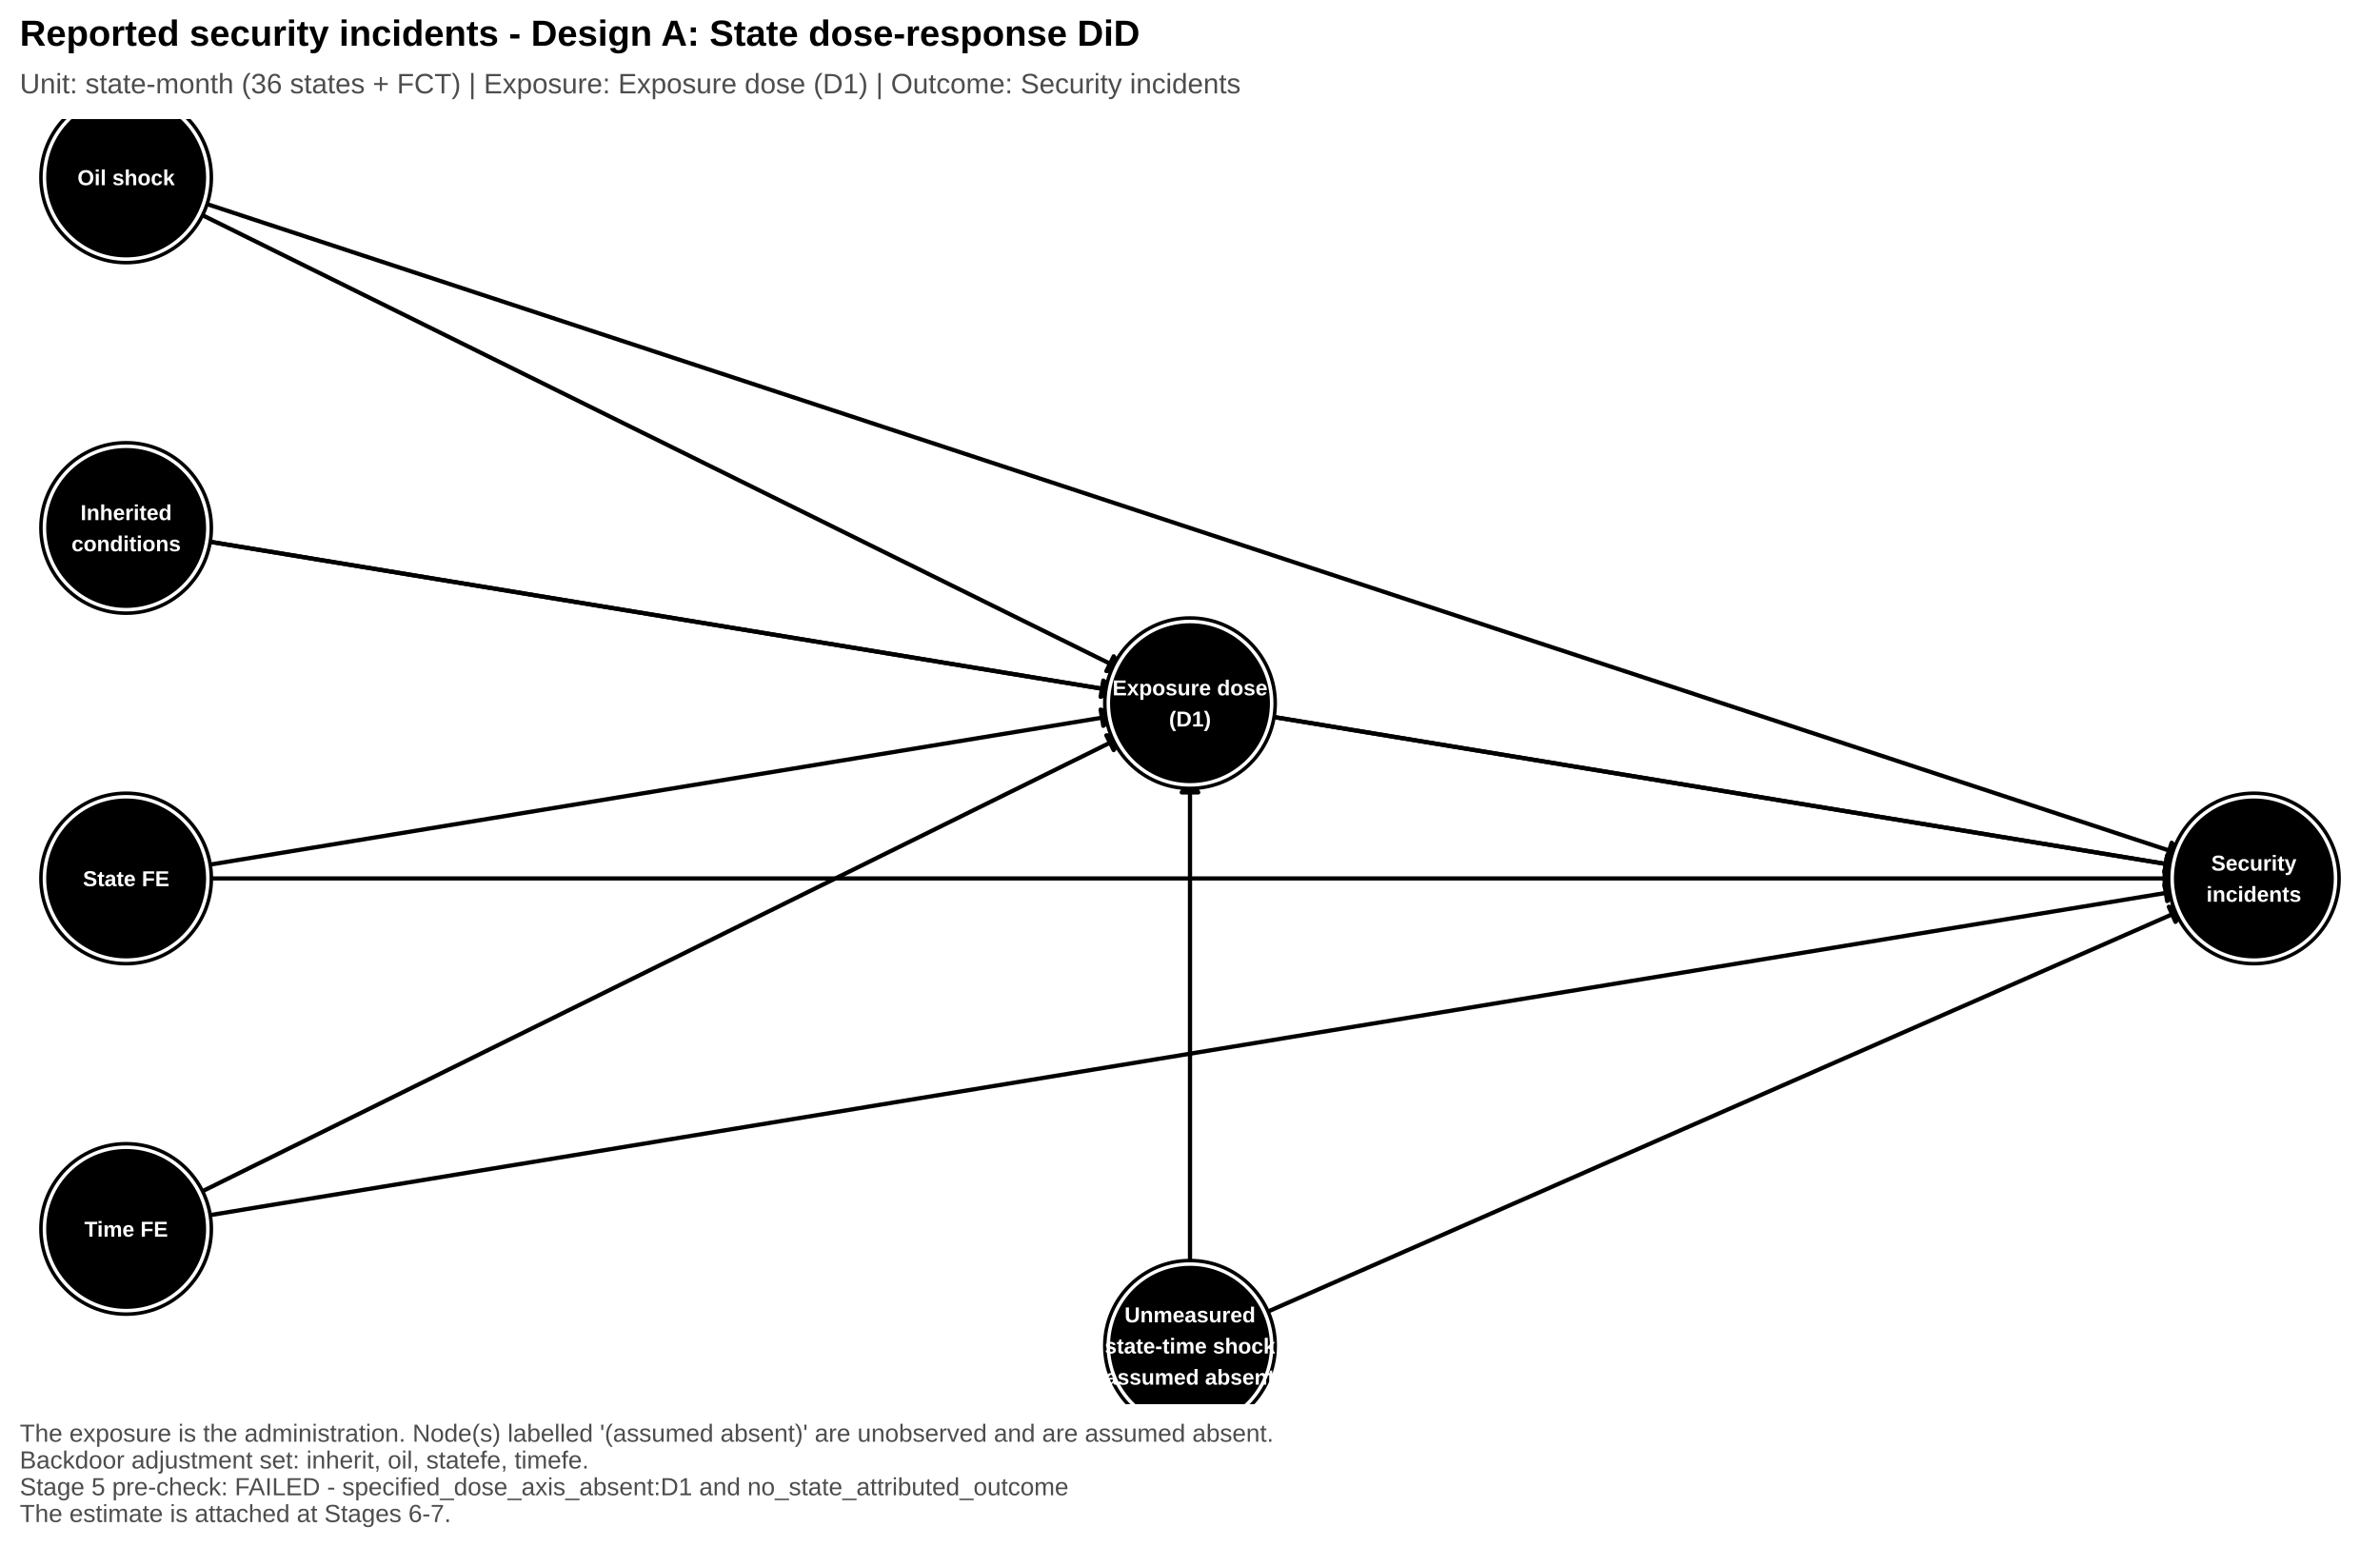
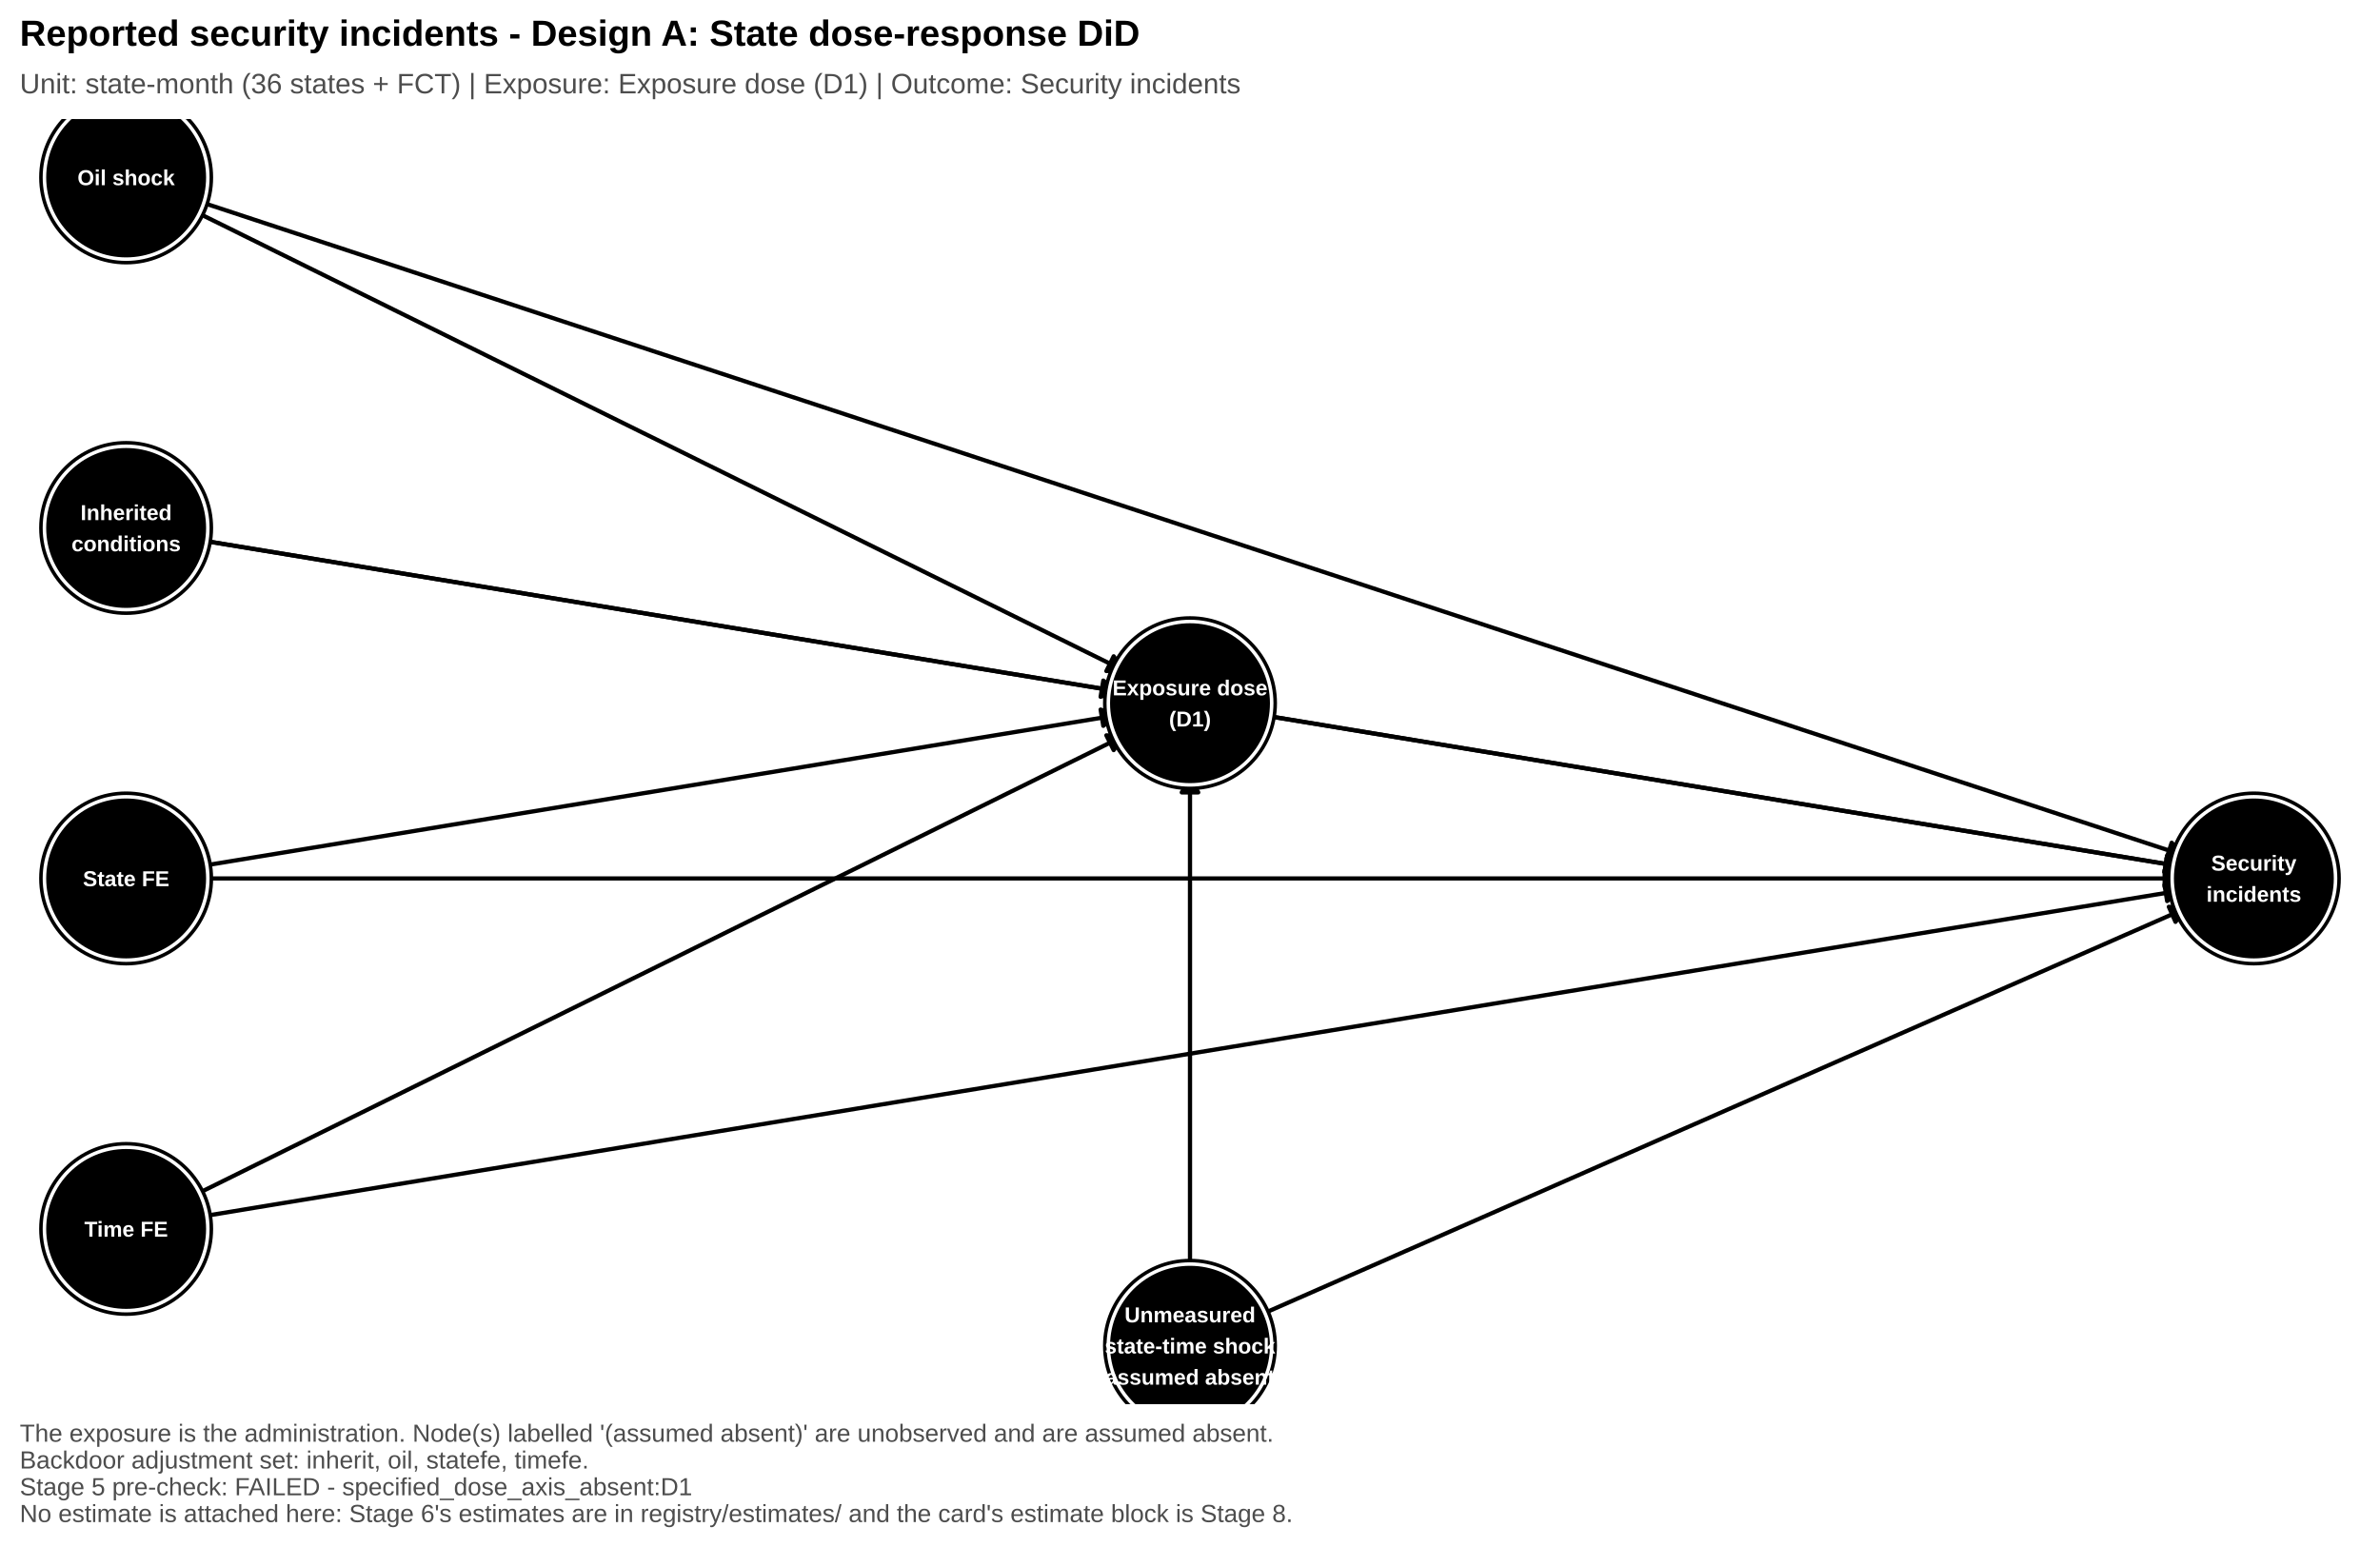
<svg xmlns="http://www.w3.org/2000/svg" width="720.00pt" height="468.00pt" viewBox="0 0 720.00 468.00">
  <g class="svglite">
    <defs>
      <style type="text/css">
    .svglite line, .svglite polyline, .svglite polygon, .svglite path, .svglite rect, .svglite circle {
      fill: none;
      stroke: #000000;
      stroke-linecap: round;
      stroke-linejoin: round;
      stroke-miterlimit: 10.00;
    }
    .svglite text {
      white-space: pre;
    }
    .svglite g.glyphgroup path {
      fill: inherit;
      stroke: none;
    }
  </style>
    </defs>
    <rect width="100%" height="100%" style="stroke: none; fill: #FFFFFF;" />
    <defs>
      <clipPath id="cpMC4wMHw3MjAuMDB8MC4wMHw0NjguMDA=">
        <rect x="0.00" y="0.00" width="720.00" height="468.00" />
      </clipPath>
    </defs>
    <g clip-path="url(#cpMC4wMHw3MjAuMDB8MC4wMHw0NjguMDA=)">
      <rect x="0.00" y="-0" width="720.00" height="468.00" style="stroke-width: 1.16; stroke: none; fill: #FFFFFF;" />
    </g>
    <defs>
      <clipPath id="cpNS45OHw3MTQuMDJ8MzYuMDF8NDI0Ljgw">
        <rect x="5.98" y="36.01" width="708.04" height="388.78" />
      </clipPath>
    </defs>
    <g clip-path="url(#cpNS45OHw3MTQuMDJ8MzYuMDF8NDI0Ljgw)">
      <polyline points="382.38,216.42 382.76,216.48 386.01,217.02 389.26,217.55 392.51,218.09 395.76,218.62 399.01,219.16 402.26,219.69 405.51,220.23 408.76,220.77 412.01,221.30 415.27,221.84 418.52,222.37 421.77,222.91 425.02,223.44 428.27,223.98 431.52,224.51 434.77,225.05 438.02,225.58 441.27,226.12 444.52,226.66 447.77,227.19 451.03,227.73 454.28,228.26 457.53,228.80 460.78,229.33 464.03,229.87 467.28,230.40 470.53,230.94 473.78,231.48 477.03,232.01 480.28,232.55 483.53,233.08 486.78,233.62 490.04,234.15 493.29,234.69 496.54,235.22 499.79,235.76 503.04,236.30 506.29,236.83 509.54,237.37 512.79,237.90 516.04,238.44 519.29,238.97 522.54,239.51 525.80,240.04 529.05,240.58 532.30,241.11 535.55,241.65 538.80,242.19 542.05,242.72 545.30,243.26 548.55,243.79 551.80,244.33 555.05,244.86 558.30,245.40 561.56,245.93 564.81,246.47 568.06,247.01 571.31,247.54 574.56,248.08 577.81,248.61 581.06,249.15 584.31,249.68 587.56,250.22 590.81,250.75 594.06,251.29 597.32,251.83 600.57,252.36 603.82,252.90 607.07,253.43 610.32,253.97 613.57,254.50 616.82,255.04 620.07,255.57 623.32,256.11 626.57,256.64 629.82,257.18 633.08,257.72 636.33,258.25 639.58,258.79 642.83,259.32 646.08,259.86 649.33,260.39 652.58,260.93 655.83,261.46 659.08,262.00 659.46,262.06 " style="stroke-width: 1.28; stroke-linecap: butt;" />
      <polygon points="654.80,263.82 659.46,262.06 655.61,258.90 " style="stroke-width: 1.28; stroke-linecap: butt; fill: #000000;" />
      <polyline points="60.54,163.40 64.17,164.00 70.67,165.07 77.17,166.14 83.67,167.21 90.18,168.28 96.68,169.36 103.18,170.43 109.68,171.50 116.18,172.57 122.68,173.64 129.19,174.71 135.69,175.78 142.19,176.85 148.69,177.92 155.19,178.99 161.70,180.07 168.20,181.14 174.70,182.21 181.20,183.28 187.70,184.35 194.20,185.42 200.71,186.49 207.21,187.56 213.71,188.63 220.21,189.71 226.71,190.78 233.22,191.85 239.72,192.92 246.22,193.99 252.72,195.06 259.22,196.13 265.72,197.20 272.23,198.27 278.73,199.34 285.23,200.42 291.73,201.49 298.23,202.56 304.73,203.63 311.24,204.70 317.74,205.77 324.24,206.84 330.74,207.91 337.24,208.98 343.75,210.05 350.25,211.13 356.75,212.20 363.25,213.27 369.75,214.34 376.25,215.41 382.76,216.48 389.26,217.55 395.76,218.62 402.26,219.69 408.76,220.77 415.27,221.84 421.77,222.91 428.27,223.98 434.77,225.05 441.27,226.12 447.77,227.19 454.28,228.26 460.78,229.33 467.28,230.40 473.78,231.48 480.28,232.55 486.78,233.62 493.29,234.69 499.79,235.76 506.29,236.83 512.79,237.90 519.29,238.97 525.80,240.04 532.30,241.11 538.80,242.19 545.30,243.26 551.80,244.33 558.30,245.40 564.81,246.47 571.31,247.54 577.81,248.61 584.31,249.68 590.81,250.75 597.32,251.83 603.82,252.90 610.32,253.97 616.82,255.04 623.32,256.11 629.82,257.18 636.33,258.25 642.83,259.32 649.33,260.39 655.83,261.46 659.46,262.06 " style="stroke-width: 1.28; stroke-linecap: butt;" />
      <polygon points="654.80,263.82 659.46,262.06 655.61,258.90 " style="stroke-width: 1.28; stroke-linecap: butt; fill: #000000;" />
      <polyline points="60.54,163.40 60.92,163.46 64.17,164.00 67.42,164.54 70.67,165.07 73.92,165.61 77.17,166.14 80.42,166.68 83.67,167.21 86.92,167.75 90.18,168.28 93.43,168.82 96.68,169.36 99.93,169.89 103.18,170.43 106.43,170.96 109.68,171.50 112.93,172.03 116.18,172.57 119.43,173.10 122.68,173.64 125.94,174.18 129.19,174.71 132.44,175.25 135.69,175.78 138.94,176.32 142.19,176.85 145.44,177.39 148.69,177.92 151.94,178.46 155.19,178.99 158.44,179.53 161.70,180.07 164.95,180.60 168.20,181.14 171.45,181.67 174.70,182.21 177.95,182.74 181.20,183.28 184.45,183.81 187.70,184.35 190.95,184.89 194.20,185.42 197.46,185.96 200.71,186.49 203.96,187.03 207.21,187.56 210.46,188.10 213.71,188.63 216.96,189.17 220.21,189.71 223.46,190.24 226.71,190.78 229.96,191.31 233.22,191.85 236.47,192.38 239.72,192.92 242.97,193.45 246.22,193.99 249.47,194.52 252.72,195.06 255.97,195.60 259.22,196.13 262.47,196.67 265.72,197.20 268.97,197.74 272.23,198.27 275.48,198.81 278.73,199.34 281.98,199.88 285.23,200.42 288.48,200.95 291.73,201.49 294.98,202.02 298.23,202.56 301.48,203.09 304.73,203.63 307.99,204.16 311.24,204.70 314.49,205.24 317.74,205.77 320.99,206.31 324.24,206.84 327.49,207.38 330.74,207.91 333.99,208.45 337.24,208.98 337.62,209.05 " style="stroke-width: 1.28; stroke-linecap: butt;" />
      <polygon points="332.96,210.80 337.62,209.05 333.77,205.89 " style="stroke-width: 1.28; stroke-linecap: butt; fill: #000000;" />
      <polyline points="59.70,60.78 64.17,62.25 70.67,64.39 77.17,66.54 83.67,68.68 90.18,70.82 96.68,72.96 103.18,75.10 109.68,77.25 116.18,79.39 122.68,81.53 129.19,83.67 135.69,85.81 142.19,87.96 148.69,90.10 155.19,92.24 161.70,94.38 168.20,96.53 174.70,98.67 181.20,100.81 187.70,102.95 194.20,105.09 200.71,107.24 207.21,109.38 213.71,111.52 220.21,113.66 226.71,115.80 233.22,117.95 239.72,120.09 246.22,122.23 252.72,124.37 259.22,126.51 265.72,128.66 272.23,130.80 278.73,132.94 285.23,135.08 291.73,137.22 298.23,139.37 304.73,141.51 311.24,143.65 317.74,145.79 324.24,147.93 330.74,150.08 337.24,152.22 343.75,154.36 350.25,156.50 356.75,158.65 363.25,160.79 369.75,162.93 376.25,165.07 382.76,167.21 389.26,169.36 395.76,171.50 402.26,173.64 408.76,175.78 415.27,177.92 421.77,180.07 428.27,182.21 434.77,184.35 441.27,186.49 447.77,188.63 454.28,190.78 460.78,192.92 467.28,195.06 473.78,197.20 480.28,199.34 486.78,201.49 493.29,203.63 499.79,205.77 506.29,207.91 512.79,210.05 519.29,212.20 525.80,214.34 532.30,216.48 538.80,218.62 545.30,220.77 551.80,222.91 558.30,225.05 564.81,227.19 571.31,229.33 577.81,231.48 584.31,233.62 590.81,235.76 597.32,237.90 603.82,240.04 610.32,242.19 616.82,244.33 623.32,246.47 629.82,248.61 636.33,250.75 642.83,252.90 649.33,255.04 655.83,257.18 660.30,258.65 " style="stroke-width: 1.28; stroke-linecap: butt;" />
      <polygon points="655.42,259.67 660.30,258.65 656.98,254.94 " style="stroke-width: 1.28; stroke-linecap: butt; fill: #000000;" />
      <polyline points="58.49,63.73 60.92,64.93 64.17,66.54 67.42,68.14 70.67,69.75 73.92,71.36 77.17,72.96 80.42,74.57 83.67,76.18 86.92,77.78 90.18,79.39 93.43,81.00 96.68,82.60 99.93,84.21 103.18,85.81 106.43,87.42 109.68,89.03 112.93,90.63 116.18,92.24 119.43,93.85 122.68,95.45 125.94,97.06 129.19,98.67 132.44,100.27 135.69,101.88 138.94,103.49 142.19,105.09 145.44,106.70 148.69,108.31 151.94,109.91 155.19,111.52 158.44,113.13 161.70,114.73 164.95,116.34 168.20,117.95 171.45,119.55 174.70,121.16 177.95,122.77 181.20,124.37 184.45,125.98 187.70,127.59 190.95,129.19 194.20,130.80 197.46,132.40 200.71,134.01 203.96,135.62 207.21,137.22 210.46,138.83 213.71,140.44 216.96,142.04 220.21,143.65 223.46,145.26 226.71,146.86 229.96,148.47 233.22,150.08 236.47,151.68 239.72,153.29 242.97,154.90 246.22,156.50 249.47,158.11 252.72,159.72 255.97,161.32 259.22,162.93 262.47,164.54 265.72,166.14 268.97,167.75 272.23,169.36 275.48,170.96 278.73,172.57 281.98,174.18 285.23,175.78 288.48,177.39 291.73,178.99 294.98,180.60 298.23,182.21 301.48,183.81 304.73,185.42 307.99,187.03 311.24,188.63 314.49,190.24 317.74,191.85 320.99,193.45 324.24,195.06 327.49,196.67 330.74,198.27 333.99,199.88 337.24,201.49 339.67,202.69 " style="stroke-width: 1.28; stroke-linecap: butt;" />
      <polygon points="334.70,203.01 339.67,202.69 336.91,198.54 " style="stroke-width: 1.28; stroke-linecap: butt; fill: #000000;" />
      <polyline points="60.84,265.75 64.17,265.75 70.67,265.75 77.17,265.75 83.67,265.75 90.18,265.75 96.68,265.75 103.18,265.75 109.68,265.75 116.18,265.75 122.68,265.75 129.19,265.75 135.69,265.75 142.19,265.75 148.69,265.75 155.19,265.75 161.70,265.75 168.20,265.75 174.70,265.75 181.20,265.75 187.70,265.75 194.20,265.75 200.71,265.75 207.21,265.75 213.71,265.75 220.21,265.75 226.71,265.75 233.22,265.75 239.72,265.75 246.22,265.75 252.72,265.75 259.22,265.75 265.72,265.75 272.23,265.75 278.73,265.75 285.23,265.75 291.73,265.75 298.23,265.75 304.73,265.75 311.24,265.75 317.74,265.75 324.24,265.75 330.74,265.75 337.24,265.75 343.75,265.75 350.25,265.75 356.75,265.75 363.25,265.75 369.75,265.75 376.25,265.75 382.76,265.75 389.26,265.75 395.76,265.75 402.26,265.75 408.76,265.75 415.27,265.75 421.77,265.75 428.27,265.75 434.77,265.75 441.27,265.75 447.77,265.75 454.28,265.75 460.78,265.75 467.28,265.75 473.78,265.75 480.28,265.75 486.78,265.75 493.29,265.75 499.79,265.75 506.29,265.75 512.79,265.75 519.29,265.75 525.80,265.75 532.30,265.75 538.80,265.75 545.30,265.75 551.80,265.75 558.30,265.75 564.81,265.75 571.31,265.75 577.81,265.75 584.31,265.75 590.81,265.75 597.32,265.75 603.82,265.75 610.32,265.75 616.82,265.75 623.32,265.75 629.82,265.75 636.33,265.75 642.83,265.75 649.33,265.75 655.83,265.75 659.16,265.75 " style="stroke-width: 1.28; stroke-linecap: butt;" />
      <polygon points="654.85,268.24 659.16,265.75 654.85,263.26 " style="stroke-width: 1.28; stroke-linecap: butt; fill: #000000;" />
      <polyline points="60.54,262.06 60.92,262.00 64.17,261.46 67.42,260.93 70.67,260.39 73.92,259.86 77.17,259.32 80.42,258.79 83.67,258.25 86.92,257.72 90.18,257.18 93.43,256.64 96.68,256.11 99.93,255.57 103.18,255.04 106.43,254.50 109.68,253.97 112.93,253.43 116.18,252.90 119.43,252.36 122.68,251.83 125.94,251.29 129.19,250.75 132.44,250.22 135.69,249.68 138.94,249.15 142.19,248.61 145.44,248.08 148.69,247.54 151.94,247.01 155.19,246.47 158.44,245.93 161.70,245.40 164.95,244.86 168.20,244.33 171.45,243.79 174.70,243.26 177.95,242.72 181.20,242.19 184.45,241.65 187.70,241.11 190.95,240.58 194.20,240.04 197.46,239.51 200.71,238.97 203.96,238.44 207.21,237.90 210.46,237.37 213.71,236.83 216.96,236.30 220.21,235.76 223.46,235.22 226.71,234.69 229.96,234.15 233.22,233.62 236.47,233.08 239.72,232.55 242.97,232.01 246.22,231.48 249.47,230.94 252.72,230.40 255.97,229.87 259.22,229.33 262.47,228.80 265.72,228.26 268.97,227.73 272.23,227.19 275.48,226.66 278.73,226.12 281.98,225.58 285.23,225.05 288.48,224.51 291.73,223.98 294.98,223.44 298.23,222.91 301.48,222.37 304.73,221.84 307.99,221.30 311.24,220.77 314.49,220.23 317.74,219.69 320.99,219.16 324.24,218.62 327.49,218.09 330.74,217.55 333.99,217.02 337.24,216.48 337.62,216.42 " style="stroke-width: 1.28; stroke-linecap: butt;" />
      <polygon points="333.77,219.58 337.62,216.42 332.96,214.66 " style="stroke-width: 1.28; stroke-linecap: butt; fill: #000000;" />
      <polyline points="60.54,368.09 64.17,367.50 70.67,366.43 77.17,365.35 83.67,364.28 90.18,363.21 96.68,362.14 103.18,361.07 109.68,360.00 116.18,358.93 122.68,357.86 129.19,356.79 135.69,355.72 142.19,354.64 148.69,353.57 155.19,352.50 161.70,351.43 168.20,350.36 174.70,349.29 181.20,348.22 187.70,347.15 194.20,346.08 200.71,345.00 207.21,343.93 213.71,342.86 220.21,341.79 226.71,340.72 233.22,339.65 239.72,338.58 246.22,337.51 252.72,336.44 259.22,335.37 265.72,334.29 272.23,333.22 278.73,332.15 285.23,331.08 291.73,330.01 298.23,328.94 304.73,327.87 311.24,326.80 317.74,325.73 324.24,324.66 330.74,323.58 337.24,322.51 343.75,321.44 350.25,320.37 356.75,319.30 363.25,318.23 369.75,317.16 376.25,316.09 382.76,315.02 389.26,313.94 395.76,312.87 402.26,311.80 408.76,310.73 415.27,309.66 421.77,308.59 428.27,307.52 434.77,306.45 441.27,305.38 447.77,304.31 454.28,303.23 460.78,302.16 467.28,301.09 473.78,300.02 480.28,298.95 486.78,297.88 493.29,296.81 499.79,295.74 506.29,294.67 512.79,293.60 519.29,292.52 525.80,291.45 532.30,290.38 538.80,289.31 545.30,288.24 551.80,287.17 558.30,286.10 564.81,285.03 571.31,283.96 577.81,282.88 584.31,281.81 590.81,280.74 597.32,279.67 603.82,278.60 610.32,277.53 616.82,276.46 623.32,275.39 629.82,274.32 636.33,273.25 642.83,272.17 649.33,271.10 655.83,270.03 659.46,269.43 " style="stroke-width: 1.28; stroke-linecap: butt;" />
      <polygon points="655.61,272.59 659.46,269.43 654.80,267.68 " style="stroke-width: 1.28; stroke-linecap: butt; fill: #000000;" />
      <polyline points="58.49,361.73 60.92,360.53 64.17,358.93 67.42,357.32 70.67,355.72 73.92,354.11 77.17,352.50 80.42,350.90 83.67,349.29 86.92,347.68 90.18,346.08 93.43,344.47 96.68,342.86 99.93,341.26 103.18,339.65 106.43,338.04 109.68,336.44 112.93,334.83 116.18,333.22 119.43,331.62 122.68,330.01 125.94,328.40 129.19,326.80 132.44,325.19 135.69,323.58 138.94,321.98 142.19,320.37 145.44,318.76 148.69,317.16 151.94,315.55 155.19,313.94 158.44,312.34 161.70,310.73 164.95,309.13 168.20,307.52 171.45,305.91 174.70,304.31 177.95,302.70 181.20,301.09 184.45,299.49 187.70,297.88 190.95,296.27 194.20,294.67 197.46,293.06 200.71,291.45 203.96,289.85 207.21,288.24 210.46,286.63 213.71,285.03 216.96,283.42 220.21,281.81 223.46,280.21 226.71,278.60 229.96,276.99 233.22,275.39 236.47,273.78 239.72,272.17 242.97,270.57 246.22,268.96 249.47,267.36 252.72,265.75 255.97,264.14 259.22,262.54 262.47,260.93 265.72,259.32 268.97,257.72 272.23,256.11 275.48,254.50 278.73,252.90 281.98,251.29 285.23,249.68 288.48,248.08 291.73,246.47 294.98,244.86 298.23,243.26 301.48,241.65 304.73,240.04 307.99,238.44 311.24,236.83 314.49,235.22 317.74,233.62 320.99,232.01 324.24,230.40 327.49,228.80 330.74,227.19 333.99,225.58 337.24,223.98 339.67,222.78 " style="stroke-width: 1.28; stroke-linecap: butt;" />
      <polygon points="336.91,226.92 339.67,222.78 334.70,222.46 " style="stroke-width: 1.28; stroke-linecap: butt; fill: #000000;" />
      <polyline points="380.76,398.00 382.76,397.13 386.01,395.70 389.26,394.27 392.51,392.84 395.76,391.42 399.01,389.99 402.26,388.56 405.51,387.13 408.76,385.70 412.01,384.28 415.27,382.85 418.52,381.42 421.77,379.99 425.02,378.56 428.27,377.14 431.52,375.71 434.77,374.28 438.02,372.85 441.27,371.42 444.52,370.00 447.77,368.57 451.03,367.14 454.28,365.71 457.53,364.28 460.78,362.86 464.03,361.43 467.28,360.00 470.53,358.57 473.78,357.14 477.03,355.72 480.28,354.29 483.53,352.86 486.78,351.43 490.04,350.00 493.29,348.58 496.54,347.15 499.79,345.72 503.04,344.29 506.29,342.86 509.54,341.43 512.79,340.01 516.04,338.58 519.29,337.15 522.54,335.72 525.80,334.29 529.05,332.87 532.30,331.44 535.55,330.01 538.80,328.58 542.05,327.15 545.30,325.73 548.55,324.30 551.80,322.87 555.05,321.44 558.30,320.01 561.56,318.59 564.81,317.16 568.06,315.73 571.31,314.30 574.56,312.87 577.81,311.45 581.06,310.02 584.31,308.59 587.56,307.16 590.81,305.73 594.06,304.31 597.32,302.88 600.57,301.45 603.82,300.02 607.07,298.59 610.32,297.17 613.57,295.74 616.82,294.31 620.07,292.88 623.32,291.45 626.57,290.03 629.82,288.60 633.08,287.17 636.33,285.74 639.58,284.31 642.83,282.88 646.08,281.46 649.33,280.03 652.58,278.60 655.83,277.17 659.08,275.74 661.08,274.87 " style="stroke-width: 1.28; stroke-linecap: butt;" />
      <polygon points="658.13,278.88 661.08,274.87 656.12,274.32 " style="stroke-width: 1.28; stroke-linecap: butt; fill: #000000;" />
      <polyline points="360.00,384.45 360.00,383.56 360.00,381.60 360.00,379.63 360.00,377.67 360.00,375.71 360.00,373.74 360.00,371.78 360.00,369.82 360.00,367.85 360.00,365.89 360.00,363.93 360.00,361.96 360.00,360.00 360.00,358.04 360.00,356.07 360.00,354.11 360.00,352.15 360.00,350.18 360.00,348.22 360.00,346.25 360.00,344.29 360.00,342.33 360.00,340.36 360.00,338.40 360.00,336.44 360.00,334.47 360.00,332.51 360.00,330.55 360.00,328.58 360.00,326.62 360.00,324.66 360.00,322.69 360.00,320.73 360.00,318.76 360.00,316.80 360.00,314.84 360.00,312.87 360.00,310.91 360.00,308.95 360.00,306.98 360.00,305.02 360.00,303.06 360.00,301.09 360.00,299.13 360.00,297.17 360.00,295.20 360.00,293.24 360.00,291.27 360.00,289.31 360.00,287.35 360.00,285.38 360.00,283.42 360.00,281.46 360.00,279.49 360.00,277.53 360.00,275.57 360.00,273.60 360.00,271.64 360.00,269.68 360.00,267.71 360.00,265.75 360.00,263.78 360.00,261.82 360.00,259.86 360.00,257.89 360.00,255.93 360.00,253.97 360.00,252.00 360.00,250.04 360.00,248.08 360.00,246.11 360.00,244.15 360.00,242.19 360.00,240.22 360.00,238.26 360.00,236.30 360.00,235.41 " style="stroke-width: 1.28; stroke-linecap: butt;" />
      <polygon points="362.49,239.72 360.00,235.41 357.51,239.72 " style="stroke-width: 1.28; stroke-linecap: butt; fill: #000000;" />
      <circle cx="681.84" cy="265.75" r="25.96" style="stroke-width: 0.71; fill: #000000;" />
      <circle cx="360.00" cy="212.73" r="25.96" style="stroke-width: 0.71; fill: #000000;" />
      <circle cx="38.16" cy="159.72" r="25.96" style="stroke-width: 0.71; fill: #000000;" />
      <circle cx="38.16" cy="53.68" r="25.96" style="stroke-width: 0.71; fill: #000000;" />
      <circle cx="38.16" cy="265.75" r="25.96" style="stroke-width: 0.71; fill: #000000;" />
      <circle cx="38.16" cy="371.78" r="25.96" style="stroke-width: 0.71; fill: #000000;" />
      <circle cx="360.00" cy="407.12" r="25.96" style="stroke-width: 0.71; fill: #000000;" />
      <circle cx="681.84" cy="265.75" r="24.89" style="stroke-width: 0.71; stroke: #FFFFFF; fill: #FFFFFF;" />
      <circle cx="360.00" cy="212.73" r="24.89" style="stroke-width: 0.71; stroke: #FFFFFF; fill: #FFFFFF;" />
      <circle cx="38.16" cy="159.72" r="24.89" style="stroke-width: 0.71; stroke: #FFFFFF; fill: #FFFFFF;" />
      <circle cx="38.16" cy="53.68" r="24.89" style="stroke-width: 0.71; stroke: #FFFFFF; fill: #FFFFFF;" />
      <circle cx="38.16" cy="265.75" r="24.89" style="stroke-width: 0.71; stroke: #FFFFFF; fill: #FFFFFF;" />
      <circle cx="38.16" cy="371.78" r="24.89" style="stroke-width: 0.71; stroke: #FFFFFF; fill: #FFFFFF;" />
      <circle cx="360.00" cy="407.12" r="24.89" style="stroke-width: 0.71; stroke: #FFFFFF; fill: #FFFFFF;" />
      <circle cx="681.84" cy="265.75" r="23.83" style="stroke-width: 0.71; fill: #000000;" />
      <circle cx="360.00" cy="212.73" r="23.83" style="stroke-width: 0.71; fill: #000000;" />
      <circle cx="38.16" cy="159.72" r="23.83" style="stroke-width: 0.71; fill: #000000;" />
      <circle cx="38.16" cy="53.68" r="23.83" style="stroke-width: 0.71; fill: #000000;" />
      <circle cx="38.16" cy="265.75" r="23.83" style="stroke-width: 0.71; fill: #000000;" />
      <circle cx="38.16" cy="371.78" r="23.83" style="stroke-width: 0.71; fill: #000000;" />
      <circle cx="360.00" cy="407.12" r="23.83" style="stroke-width: 0.71; fill: #000000;" />
      <text x="681.84" y="263.38" text-anchor="middle" style="font-size: 6.54px; font-weight: bold;fill: #FFFFFF; font-family: &quot;Arial&quot;;" textLength="25.75px" lengthAdjust="spacingAndGlyphs">Security</text>
      <text x="681.84" y="272.80" text-anchor="middle" style="font-size: 6.54px; font-weight: bold;fill: #FFFFFF; font-family: &quot;Arial&quot;;" textLength="28.62px" lengthAdjust="spacingAndGlyphs">incidents</text>
      <text x="360.00" y="210.36" text-anchor="middle" style="font-size: 6.54px; font-weight: bold;fill: #FFFFFF; font-family: &quot;Arial&quot;;" textLength="46.77px" lengthAdjust="spacingAndGlyphs">Exposure dose</text>
      <text x="360.00" y="219.78" text-anchor="middle" style="font-size: 6.54px; font-weight: bold;fill: #FFFFFF; font-family: &quot;Arial&quot;;" textLength="12.69px" lengthAdjust="spacingAndGlyphs">(D1)</text>
      <text x="38.16" y="157.34" text-anchor="middle" style="font-size: 6.54px; font-weight: bold;fill: #FFFFFF; font-family: &quot;Arial&quot;;" textLength="27.55px" lengthAdjust="spacingAndGlyphs">Inherited</text>
      <text x="38.16" y="166.77" text-anchor="middle" style="font-size: 6.54px; font-weight: bold;fill: #FFFFFF; font-family: &quot;Arial&quot;;" textLength="32.97px" lengthAdjust="spacingAndGlyphs">conditions</text>
      <text x="38.16" y="56.02" text-anchor="middle" style="font-size: 6.54px; font-weight: bold;fill: #FFFFFF; font-family: &quot;Arial&quot;;" textLength="29.36px" lengthAdjust="spacingAndGlyphs">Oil shock</text>
      <text x="38.16" y="268.09" text-anchor="middle" style="font-size: 6.54px; font-weight: bold;fill: #FFFFFF; font-family: &quot;Arial&quot;;" textLength="26.11px" lengthAdjust="spacingAndGlyphs">State FE</text>
      <text x="38.16" y="374.12" text-anchor="middle" style="font-size: 6.54px; font-weight: bold;fill: #FFFFFF; font-family: &quot;Arial&quot;;" textLength="25.27px" lengthAdjust="spacingAndGlyphs">Time FE</text>
      <text x="360.00" y="400.04" text-anchor="middle" style="font-size: 6.54px; font-weight: bold;fill: #FFFFFF; font-family: &quot;Arial&quot;;" textLength="39.53px" lengthAdjust="spacingAndGlyphs">Unmeasured</text>
      <text x="360.00" y="409.46" text-anchor="middle" style="font-size: 6.54px; font-weight: bold;fill: #FFFFFF; font-family: &quot;Arial&quot;;" textLength="51.47px" lengthAdjust="spacingAndGlyphs">state-time shock</text>
      <text x="360.00" y="418.89" text-anchor="middle" style="font-size: 6.54px; font-weight: bold;fill: #FFFFFF; font-family: &quot;Arial&quot;;" textLength="55.45px" lengthAdjust="spacingAndGlyphs">(assumed absent)</text>
    </g>
    <g clip-path="url(#cpMC4wMHw3MjAuMDB8MC4wMHw0NjguMDA=)">
      <text x="5.98" y="28.24" style="font-size: 8.50px;fill: #4D4D4D; font-family: &quot;Arial&quot;;" textLength="378.94px" lengthAdjust="spacingAndGlyphs">Unit: state-month (36 states + FCT)  |  Exposure: Exposure dose (D1)  |  Outcome: Security incidents</text>
      <text x="5.98" y="13.85" style="font-size: 11.00px; font-weight: bold; font-family: &quot;Arial&quot;;" textLength="338.97px" lengthAdjust="spacingAndGlyphs">Reported security incidents - Design A: State dose-response DiD</text>
      <text x="5.98" y="436.15" style="font-size: 7.50px;fill: #4D4D4D; font-family: &quot;Arial&quot;;" textLength="379.33px" lengthAdjust="spacingAndGlyphs">The exposure is the administration. Node(s) labelled '(assumed absent)' are unobserved and are assumed absent.</text>
      <text x="5.98" y="444.25" style="font-size: 7.50px;fill: #4D4D4D; font-family: &quot;Arial&quot;;" textLength="172.11px" lengthAdjust="spacingAndGlyphs">Backdoor adjustment set: inherit, oil, statefe, timefe.</text>
-       <text x="5.98" y="452.35" style="font-size: 7.50px;fill: #4D4D4D; font-family: &quot;Arial&quot;;" textLength="317.25px" lengthAdjust="spacingAndGlyphs">Stage 5 pre-check: FAILED - specified_dose_axis_absent:D1 and no_state_attributed_outcome</text>
-       <text x="5.98" y="460.45" style="font-size: 7.50px;fill: #4D4D4D; font-family: &quot;Arial&quot;;" textLength="130.44px" lengthAdjust="spacingAndGlyphs">The estimate is attached at Stages 6-7.</text>
+       <text x="5.98" y="452.35" style="font-size: 7.50px;fill: #4D4D4D; font-family: &quot;Arial&quot;;" textLength="203.44px" lengthAdjust="spacingAndGlyphs">Stage 5 pre-check: FAILED - specified_dose_axis_absent:D1</text>
+       <text x="5.98" y="460.45" style="font-size: 7.50px;fill: #4D4D4D; font-family: &quot;Arial&quot;;" textLength="385.05px" lengthAdjust="spacingAndGlyphs">No estimate is attached here: Stage 6's estimates are in registry/estimates/ and the card's estimate block is Stage 8.</text>
    </g>
  </g>
</svg>
